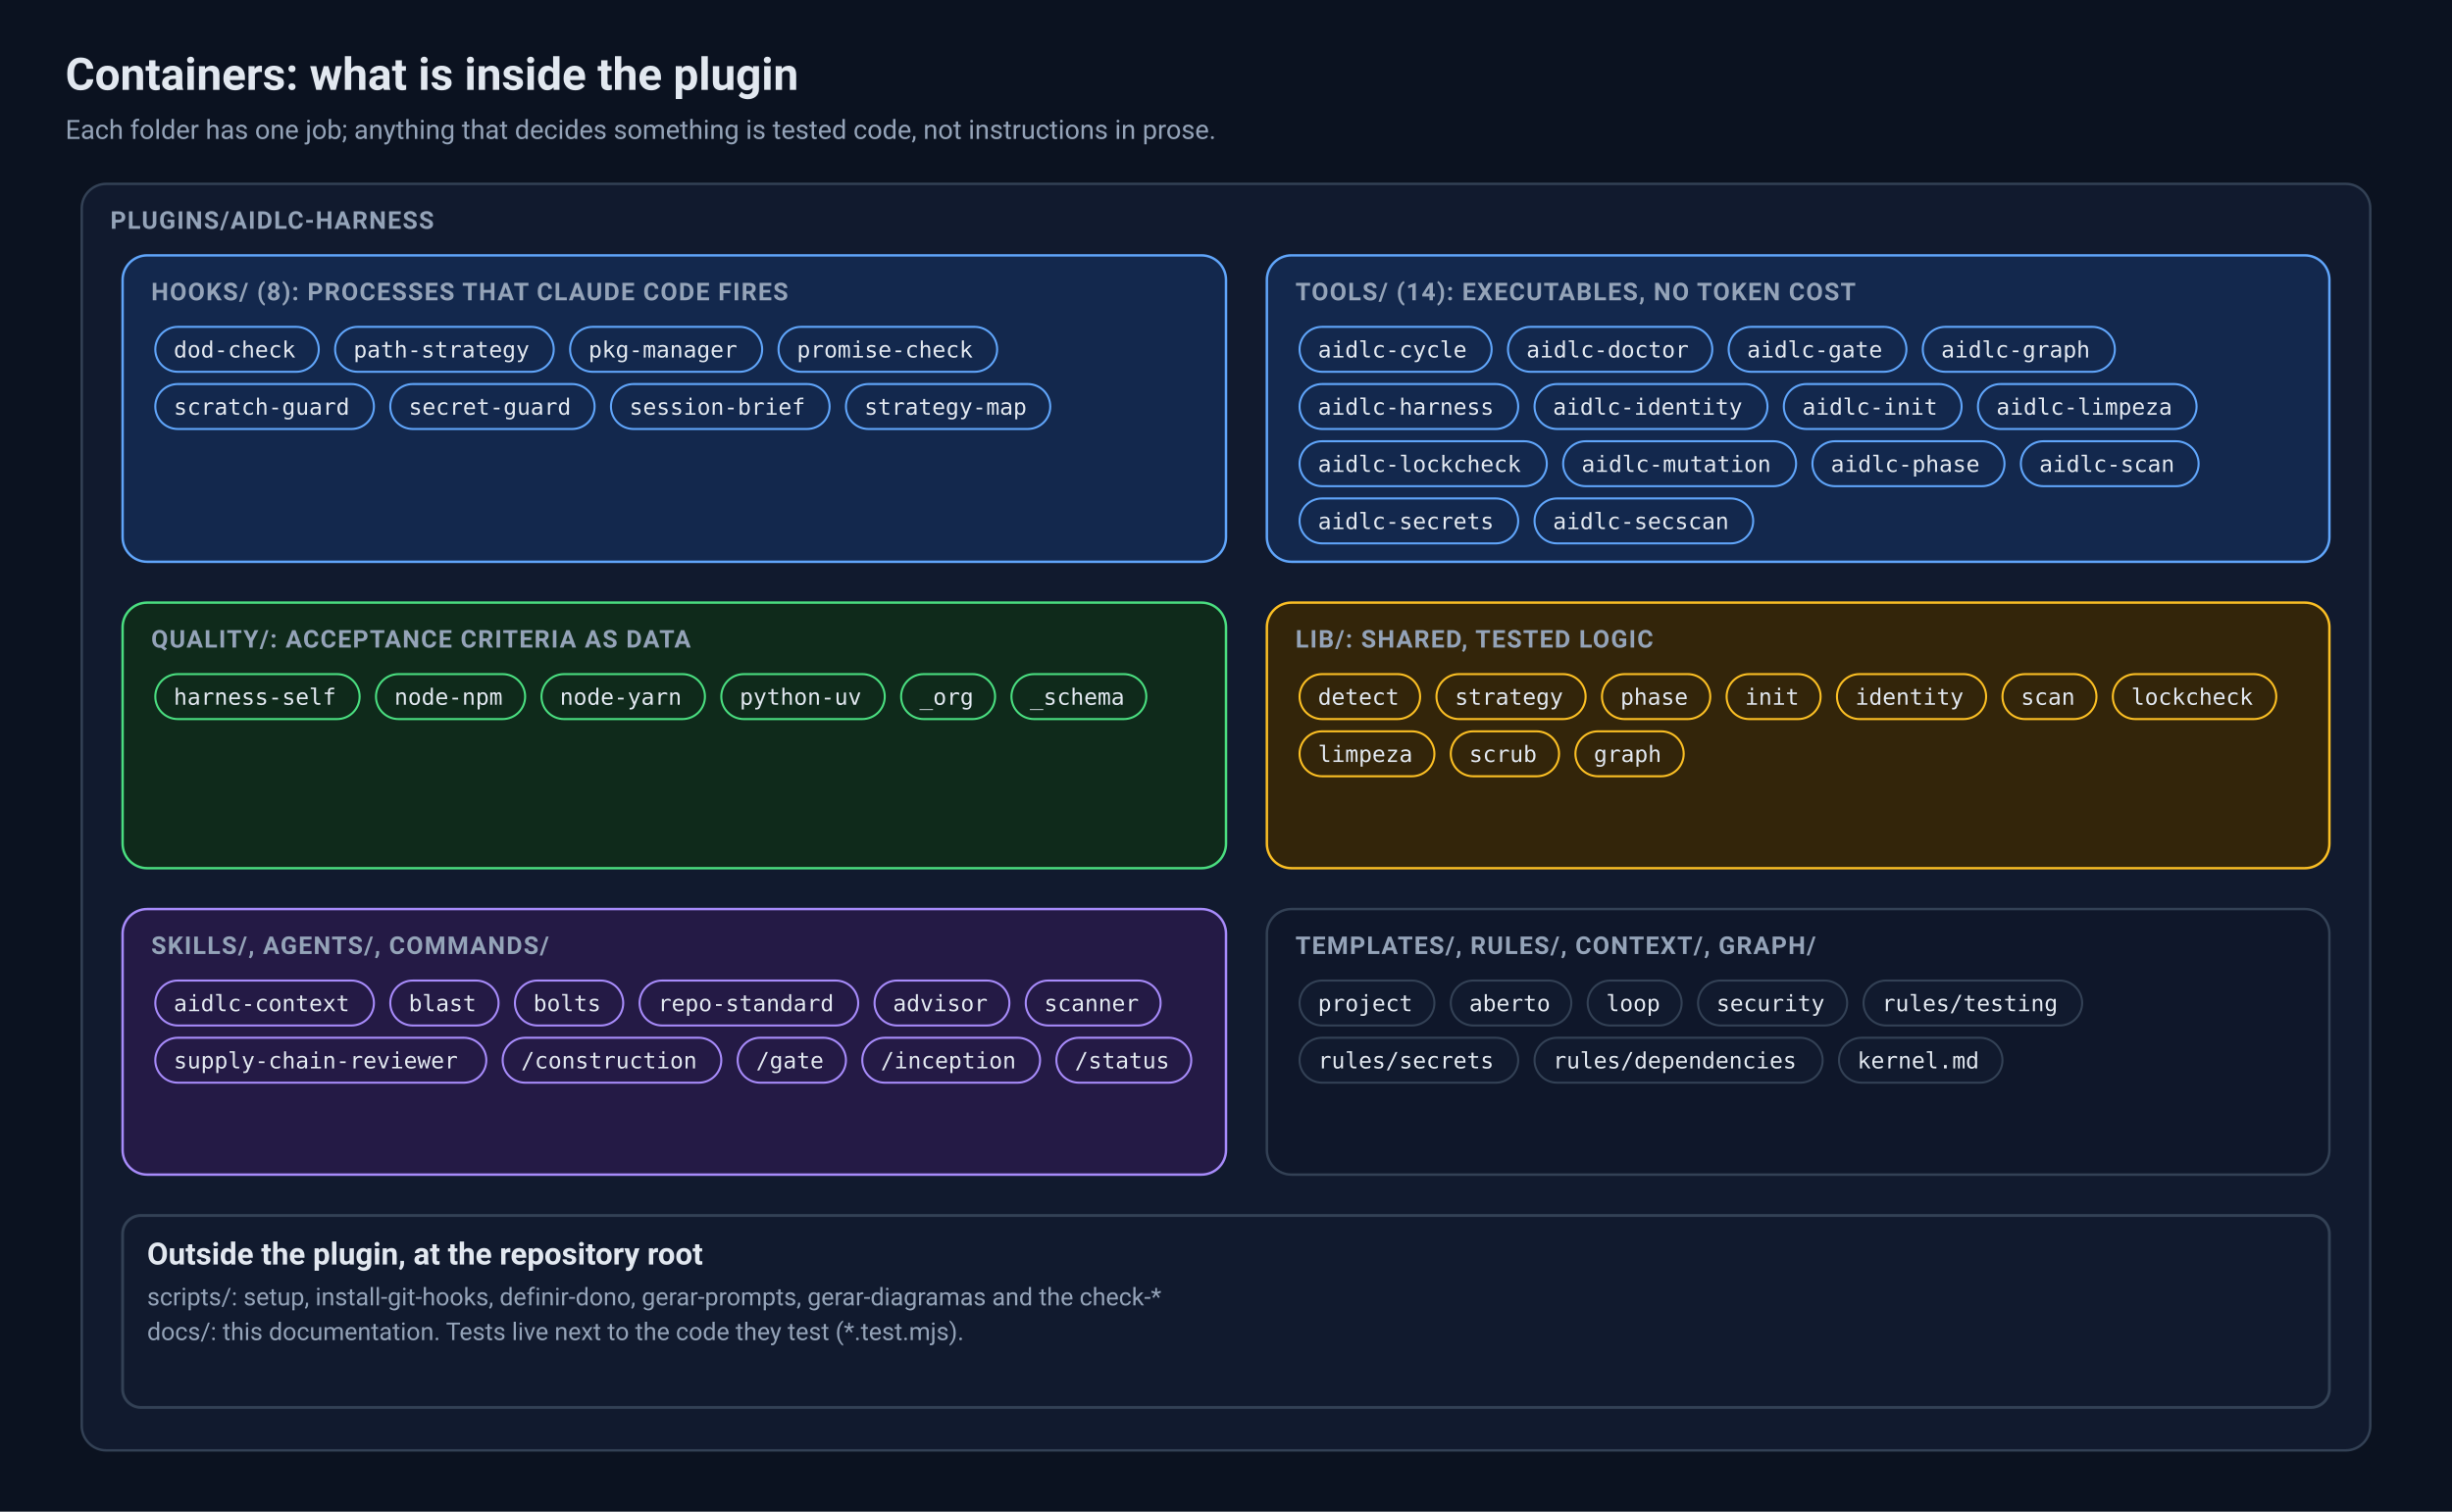
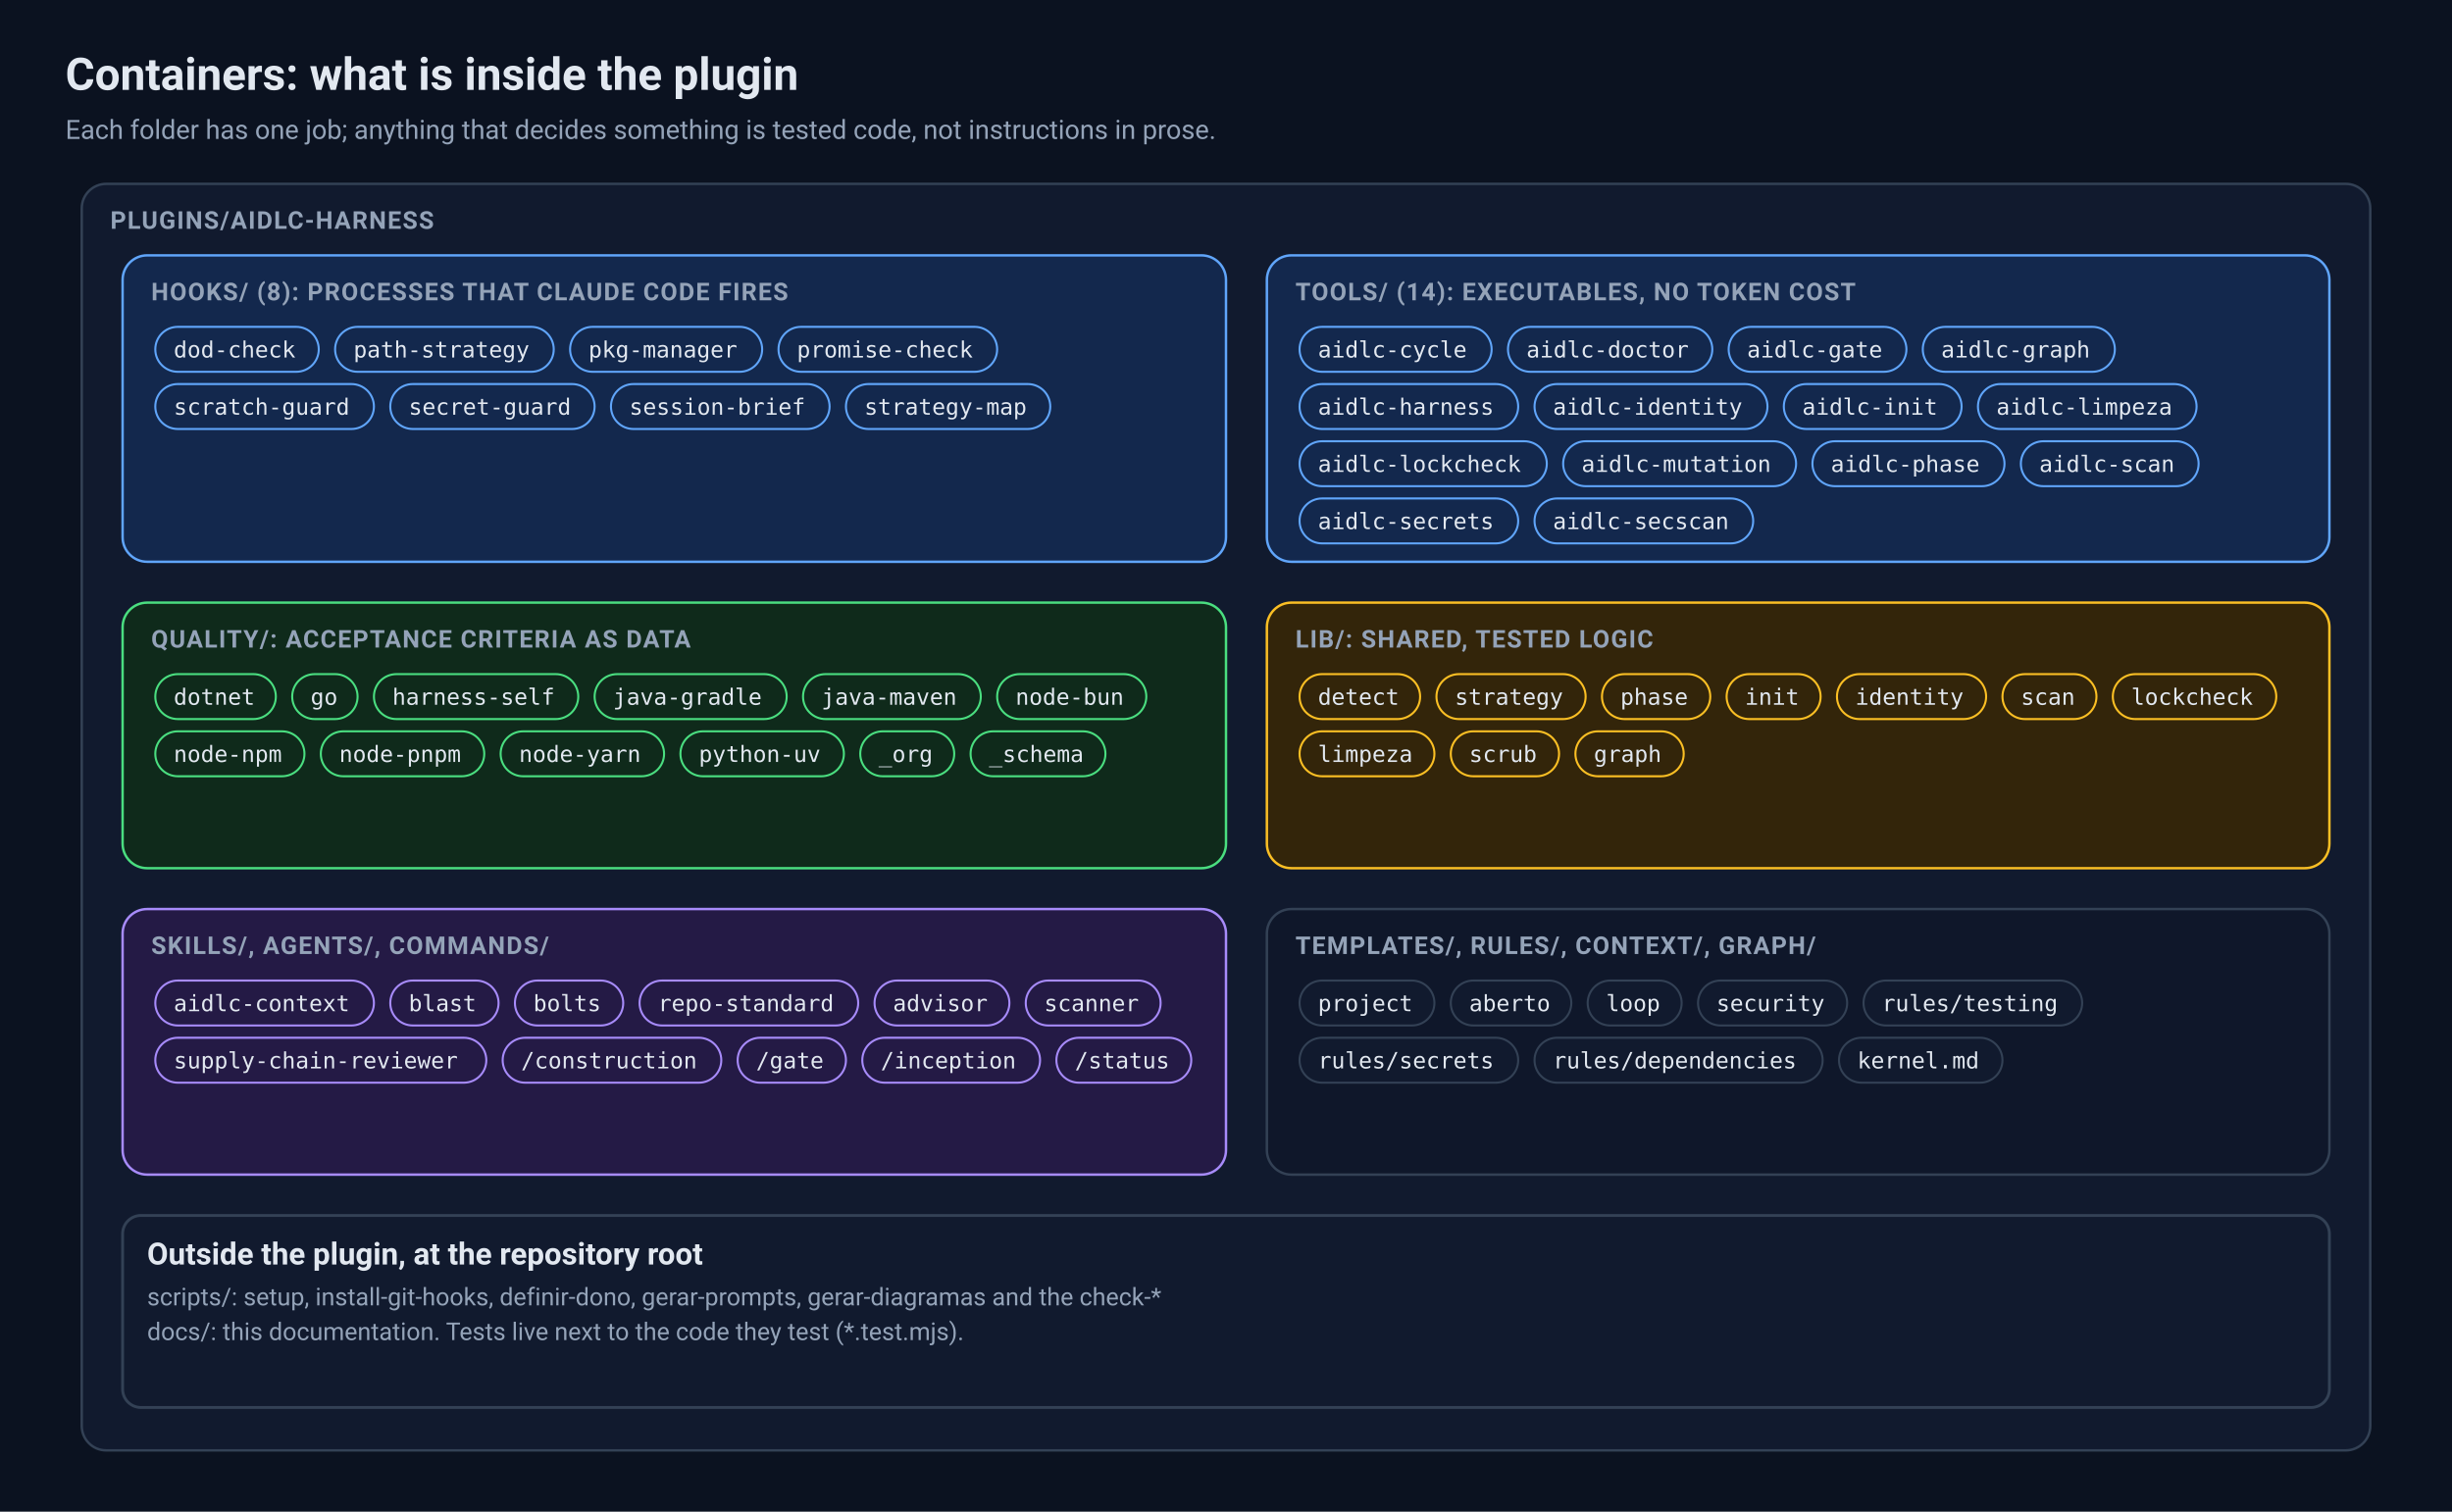
<svg xmlns="http://www.w3.org/2000/svg" viewBox="0 0 1200 740" width="1200" height="740" font-family="system-ui, -apple-system, 'Segoe UI', Roboto, 'Helvetica Neue', Arial, sans-serif" role="img" aria-label="Plugin containers">
  <rect width="1200" height="740" fill="#0b1220" />
  <text x="32" y="44" font-size="22" font-weight="700" fill="#e2e8f0">Containers: what is inside the plugin</text>
  <text x="32" y="68" font-size="13" fill="#94a3b8">Each folder has one job; anything that decides something is tested code, not instructions in prose.</text>
  <rect x="40" y="90" width="1120" height="620" rx="12" fill="#111a2e" stroke="#334155" stroke-width="1.2" />
  <text x="54" y="112" font-size="12" font-weight="700" letter-spacing="0.6" fill="#94a3b8">PLUGINS/AIDLC-HARNESS</text>
  <rect x="60" y="125" width="540" height="150" rx="12" fill="#13284d" stroke="#60a5fa" stroke-width="1.2" />
  <text x="74" y="147" font-size="12" font-weight="700" letter-spacing="0.6" fill="#94a3b8">HOOKS/ (8): PROCESSES THAT CLAUDE CODE FIRES</text>
  <rect x="76" y="160" width="80" height="22" rx="11" fill="#13284d" stroke="#60a5fa" stroke-width="1" />
  <text x="85" y="175" font-size="11" fill="#e2e8f0" font-family="ui-monospace, SFMono-Regular, Menlo, Consolas, monospace">dod-check</text>
  <rect x="164" y="160" width="107" height="22" rx="11" fill="#13284d" stroke="#60a5fa" stroke-width="1" />
  <text x="173" y="175" font-size="11" fill="#e2e8f0" font-family="ui-monospace, SFMono-Regular, Menlo, Consolas, monospace">path-strategy</text>
  <rect x="279" y="160" width="94" height="22" rx="11" fill="#13284d" stroke="#60a5fa" stroke-width="1" />
  <text x="288" y="175" font-size="11" fill="#e2e8f0" font-family="ui-monospace, SFMono-Regular, Menlo, Consolas, monospace">pkg-manager</text>
  <rect x="381" y="160" width="107" height="22" rx="11" fill="#13284d" stroke="#60a5fa" stroke-width="1" />
  <text x="390" y="175" font-size="11" fill="#e2e8f0" font-family="ui-monospace, SFMono-Regular, Menlo, Consolas, monospace">promise-check</text>
  <rect x="76" y="188" width="107" height="22" rx="11" fill="#13284d" stroke="#60a5fa" stroke-width="1" />
  <text x="85" y="203" font-size="11" fill="#e2e8f0" font-family="ui-monospace, SFMono-Regular, Menlo, Consolas, monospace">scratch-guard</text>
  <rect x="191" y="188" width="100" height="22" rx="11" fill="#13284d" stroke="#60a5fa" stroke-width="1" />
  <text x="200" y="203" font-size="11" fill="#e2e8f0" font-family="ui-monospace, SFMono-Regular, Menlo, Consolas, monospace">secret-guard</text>
  <rect x="299" y="188" width="107" height="22" rx="11" fill="#13284d" stroke="#60a5fa" stroke-width="1" />
  <text x="308" y="203" font-size="11" fill="#e2e8f0" font-family="ui-monospace, SFMono-Regular, Menlo, Consolas, monospace">session-brief</text>
  <rect x="414" y="188" width="100" height="22" rx="11" fill="#13284d" stroke="#60a5fa" stroke-width="1" />
  <text x="423" y="203" font-size="11" fill="#e2e8f0" font-family="ui-monospace, SFMono-Regular, Menlo, Consolas, monospace">strategy-map</text>
  <rect x="620" y="125" width="520" height="150" rx="12" fill="#13284d" stroke="#60a5fa" stroke-width="1.2" />
  <text x="634" y="147" font-size="12" font-weight="700" letter-spacing="0.6" fill="#94a3b8">TOOLS/ (14): EXECUTABLES, NO TOKEN COST</text>
  <rect x="636" y="160" width="94" height="22" rx="11" fill="#13284d" stroke="#60a5fa" stroke-width="1" />
  <text x="645" y="175" font-size="11" fill="#e2e8f0" font-family="ui-monospace, SFMono-Regular, Menlo, Consolas, monospace">aidlc-cycle</text>
  <rect x="738" y="160" width="100" height="22" rx="11" fill="#13284d" stroke="#60a5fa" stroke-width="1" />
  <text x="747" y="175" font-size="11" fill="#e2e8f0" font-family="ui-monospace, SFMono-Regular, Menlo, Consolas, monospace">aidlc-doctor</text>
  <rect x="846" y="160" width="87" height="22" rx="11" fill="#13284d" stroke="#60a5fa" stroke-width="1" />
  <text x="855" y="175" font-size="11" fill="#e2e8f0" font-family="ui-monospace, SFMono-Regular, Menlo, Consolas, monospace">aidlc-gate</text>
  <rect x="941" y="160" width="94" height="22" rx="11" fill="#13284d" stroke="#60a5fa" stroke-width="1" />
  <text x="950" y="175" font-size="11" fill="#e2e8f0" font-family="ui-monospace, SFMono-Regular, Menlo, Consolas, monospace">aidlc-graph</text>
  <rect x="636" y="188" width="107" height="22" rx="11" fill="#13284d" stroke="#60a5fa" stroke-width="1" />
  <text x="645" y="203" font-size="11" fill="#e2e8f0" font-family="ui-monospace, SFMono-Regular, Menlo, Consolas, monospace">aidlc-harness</text>
  <rect x="751" y="188" width="114" height="22" rx="11" fill="#13284d" stroke="#60a5fa" stroke-width="1" />
  <text x="760" y="203" font-size="11" fill="#e2e8f0" font-family="ui-monospace, SFMono-Regular, Menlo, Consolas, monospace">aidlc-identity</text>
  <rect x="873" y="188" width="87" height="22" rx="11" fill="#13284d" stroke="#60a5fa" stroke-width="1" />
  <text x="882" y="203" font-size="11" fill="#e2e8f0" font-family="ui-monospace, SFMono-Regular, Menlo, Consolas, monospace">aidlc-init</text>
  <rect x="968" y="188" width="107" height="22" rx="11" fill="#13284d" stroke="#60a5fa" stroke-width="1" />
  <text x="977" y="203" font-size="11" fill="#e2e8f0" font-family="ui-monospace, SFMono-Regular, Menlo, Consolas, monospace">aidlc-limpeza</text>
  <rect x="636" y="216" width="121" height="22" rx="11" fill="#13284d" stroke="#60a5fa" stroke-width="1" />
  <text x="645" y="231" font-size="11" fill="#e2e8f0" font-family="ui-monospace, SFMono-Regular, Menlo, Consolas, monospace">aidlc-lockcheck</text>
  <rect x="765" y="216" width="114" height="22" rx="11" fill="#13284d" stroke="#60a5fa" stroke-width="1" />
  <text x="774" y="231" font-size="11" fill="#e2e8f0" font-family="ui-monospace, SFMono-Regular, Menlo, Consolas, monospace">aidlc-mutation</text>
  <rect x="887" y="216" width="94" height="22" rx="11" fill="#13284d" stroke="#60a5fa" stroke-width="1" />
  <text x="896" y="231" font-size="11" fill="#e2e8f0" font-family="ui-monospace, SFMono-Regular, Menlo, Consolas, monospace">aidlc-phase</text>
  <rect x="989" y="216" width="87" height="22" rx="11" fill="#13284d" stroke="#60a5fa" stroke-width="1" />
  <text x="998" y="231" font-size="11" fill="#e2e8f0" font-family="ui-monospace, SFMono-Regular, Menlo, Consolas, monospace">aidlc-scan</text>
  <rect x="636" y="244" width="107" height="22" rx="11" fill="#13284d" stroke="#60a5fa" stroke-width="1" />
  <text x="645" y="259" font-size="11" fill="#e2e8f0" font-family="ui-monospace, SFMono-Regular, Menlo, Consolas, monospace">aidlc-secrets</text>
  <rect x="751" y="244" width="107" height="22" rx="11" fill="#13284d" stroke="#60a5fa" stroke-width="1" />
  <text x="760" y="259" font-size="11" fill="#e2e8f0" font-family="ui-monospace, SFMono-Regular, Menlo, Consolas, monospace">aidlc-secscan</text>
  <rect x="60" y="295" width="540" height="130" rx="12" fill="#0f2a1b" stroke="#4ade80" stroke-width="1.2" />
  <text x="74" y="317" font-size="12" font-weight="700" letter-spacing="0.6" fill="#94a3b8">QUALITY/: ACCEPTANCE CRITERIA AS DATA</text>
-   <rect x="76" y="330" width="100" height="22" rx="11" fill="#0f2a1b" stroke="#4ade80" stroke-width="1" />
-   <text x="85" y="345" font-size="11" fill="#e2e8f0" font-family="ui-monospace, SFMono-Regular, Menlo, Consolas, monospace">harness-self</text>
-   <rect x="184" y="330" width="73" height="22" rx="11" fill="#0f2a1b" stroke="#4ade80" stroke-width="1" />
-   <text x="193" y="345" font-size="11" fill="#e2e8f0" font-family="ui-monospace, SFMono-Regular, Menlo, Consolas, monospace">node-npm</text>
-   <rect x="265" y="330" width="80" height="22" rx="11" fill="#0f2a1b" stroke="#4ade80" stroke-width="1" />
-   <text x="274" y="345" font-size="11" fill="#e2e8f0" font-family="ui-monospace, SFMono-Regular, Menlo, Consolas, monospace">node-yarn</text>
-   <rect x="353" y="330" width="80" height="22" rx="11" fill="#0f2a1b" stroke="#4ade80" stroke-width="1" />
-   <text x="362" y="345" font-size="11" fill="#e2e8f0" font-family="ui-monospace, SFMono-Regular, Menlo, Consolas, monospace">python-uv</text>
-   <rect x="441" y="330" width="46" height="22" rx="11" fill="#0f2a1b" stroke="#4ade80" stroke-width="1" />
-   <text x="450" y="345" font-size="11" fill="#e2e8f0" font-family="ui-monospace, SFMono-Regular, Menlo, Consolas, monospace">_org</text>
-   <rect x="495" y="330" width="66" height="22" rx="11" fill="#0f2a1b" stroke="#4ade80" stroke-width="1" />
-   <text x="504" y="345" font-size="11" fill="#e2e8f0" font-family="ui-monospace, SFMono-Regular, Menlo, Consolas, monospace">_schema</text>
+   <rect x="76" y="330" width="59" height="22" rx="11" fill="#0f2a1b" stroke="#4ade80" stroke-width="1" />
+   <text x="85" y="345" font-size="11" fill="#e2e8f0" font-family="ui-monospace, SFMono-Regular, Menlo, Consolas, monospace">dotnet</text>
+   <rect x="143" y="330" width="32" height="22" rx="11" fill="#0f2a1b" stroke="#4ade80" stroke-width="1" />
+   <text x="152" y="345" font-size="11" fill="#e2e8f0" font-family="ui-monospace, SFMono-Regular, Menlo, Consolas, monospace">go</text>
+   <rect x="183" y="330" width="100" height="22" rx="11" fill="#0f2a1b" stroke="#4ade80" stroke-width="1" />
+   <text x="192" y="345" font-size="11" fill="#e2e8f0" font-family="ui-monospace, SFMono-Regular, Menlo, Consolas, monospace">harness-self</text>
+   <rect x="291" y="330" width="94" height="22" rx="11" fill="#0f2a1b" stroke="#4ade80" stroke-width="1" />
+   <text x="300" y="345" font-size="11" fill="#e2e8f0" font-family="ui-monospace, SFMono-Regular, Menlo, Consolas, monospace">java-gradle</text>
+   <rect x="393" y="330" width="87" height="22" rx="11" fill="#0f2a1b" stroke="#4ade80" stroke-width="1" />
+   <text x="402" y="345" font-size="11" fill="#e2e8f0" font-family="ui-monospace, SFMono-Regular, Menlo, Consolas, monospace">java-maven</text>
+   <rect x="488" y="330" width="73" height="22" rx="11" fill="#0f2a1b" stroke="#4ade80" stroke-width="1" />
+   <text x="497" y="345" font-size="11" fill="#e2e8f0" font-family="ui-monospace, SFMono-Regular, Menlo, Consolas, monospace">node-bun</text>
+   <rect x="76" y="358" width="73" height="22" rx="11" fill="#0f2a1b" stroke="#4ade80" stroke-width="1" />
+   <text x="85" y="373" font-size="11" fill="#e2e8f0" font-family="ui-monospace, SFMono-Regular, Menlo, Consolas, monospace">node-npm</text>
+   <rect x="157" y="358" width="80" height="22" rx="11" fill="#0f2a1b" stroke="#4ade80" stroke-width="1" />
+   <text x="166" y="373" font-size="11" fill="#e2e8f0" font-family="ui-monospace, SFMono-Regular, Menlo, Consolas, monospace">node-pnpm</text>
+   <rect x="245" y="358" width="80" height="22" rx="11" fill="#0f2a1b" stroke="#4ade80" stroke-width="1" />
+   <text x="254" y="373" font-size="11" fill="#e2e8f0" font-family="ui-monospace, SFMono-Regular, Menlo, Consolas, monospace">node-yarn</text>
+   <rect x="333" y="358" width="80" height="22" rx="11" fill="#0f2a1b" stroke="#4ade80" stroke-width="1" />
+   <text x="342" y="373" font-size="11" fill="#e2e8f0" font-family="ui-monospace, SFMono-Regular, Menlo, Consolas, monospace">python-uv</text>
+   <rect x="421" y="358" width="46" height="22" rx="11" fill="#0f2a1b" stroke="#4ade80" stroke-width="1" />
+   <text x="430" y="373" font-size="11" fill="#e2e8f0" font-family="ui-monospace, SFMono-Regular, Menlo, Consolas, monospace">_org</text>
+   <rect x="475" y="358" width="66" height="22" rx="11" fill="#0f2a1b" stroke="#4ade80" stroke-width="1" />
+   <text x="484" y="373" font-size="11" fill="#e2e8f0" font-family="ui-monospace, SFMono-Regular, Menlo, Consolas, monospace">_schema</text>
  <rect x="620" y="295" width="520" height="130" rx="12" fill="#33250a" stroke="#fbbf24" stroke-width="1.2" />
  <text x="634" y="317" font-size="12" font-weight="700" letter-spacing="0.6" fill="#94a3b8">LIB/: SHARED, TESTED LOGIC</text>
  <rect x="636" y="330" width="59" height="22" rx="11" fill="#33250a" stroke="#fbbf24" stroke-width="1" />
  <text x="645" y="345" font-size="11" fill="#e2e8f0" font-family="ui-monospace, SFMono-Regular, Menlo, Consolas, monospace">detect</text>
  <rect x="703" y="330" width="73" height="22" rx="11" fill="#33250a" stroke="#fbbf24" stroke-width="1" />
  <text x="712" y="345" font-size="11" fill="#e2e8f0" font-family="ui-monospace, SFMono-Regular, Menlo, Consolas, monospace">strategy</text>
  <rect x="784" y="330" width="53" height="22" rx="11" fill="#33250a" stroke="#fbbf24" stroke-width="1" />
  <text x="793" y="345" font-size="11" fill="#e2e8f0" font-family="ui-monospace, SFMono-Regular, Menlo, Consolas, monospace">phase</text>
  <rect x="845" y="330" width="46" height="22" rx="11" fill="#33250a" stroke="#fbbf24" stroke-width="1" />
  <text x="854" y="345" font-size="11" fill="#e2e8f0" font-family="ui-monospace, SFMono-Regular, Menlo, Consolas, monospace">init</text>
  <rect x="899" y="330" width="73" height="22" rx="11" fill="#33250a" stroke="#fbbf24" stroke-width="1" />
  <text x="908" y="345" font-size="11" fill="#e2e8f0" font-family="ui-monospace, SFMono-Regular, Menlo, Consolas, monospace">identity</text>
  <rect x="980" y="330" width="46" height="22" rx="11" fill="#33250a" stroke="#fbbf24" stroke-width="1" />
  <text x="989" y="345" font-size="11" fill="#e2e8f0" font-family="ui-monospace, SFMono-Regular, Menlo, Consolas, monospace">scan</text>
  <rect x="1034" y="330" width="80" height="22" rx="11" fill="#33250a" stroke="#fbbf24" stroke-width="1" />
  <text x="1043" y="345" font-size="11" fill="#e2e8f0" font-family="ui-monospace, SFMono-Regular, Menlo, Consolas, monospace">lockcheck</text>
  <rect x="636" y="358" width="66" height="22" rx="11" fill="#33250a" stroke="#fbbf24" stroke-width="1" />
  <text x="645" y="373" font-size="11" fill="#e2e8f0" font-family="ui-monospace, SFMono-Regular, Menlo, Consolas, monospace">limpeza</text>
  <rect x="710" y="358" width="53" height="22" rx="11" fill="#33250a" stroke="#fbbf24" stroke-width="1" />
  <text x="719" y="373" font-size="11" fill="#e2e8f0" font-family="ui-monospace, SFMono-Regular, Menlo, Consolas, monospace">scrub</text>
  <rect x="771" y="358" width="53" height="22" rx="11" fill="#33250a" stroke="#fbbf24" stroke-width="1" />
  <text x="780" y="373" font-size="11" fill="#e2e8f0" font-family="ui-monospace, SFMono-Regular, Menlo, Consolas, monospace">graph</text>
  <rect x="60" y="445" width="540" height="130" rx="12" fill="#241a45" stroke="#a78bfa" stroke-width="1.2" />
  <text x="74" y="467" font-size="12" font-weight="700" letter-spacing="0.6" fill="#94a3b8">SKILLS/, AGENTS/, COMMANDS/</text>
  <rect x="76" y="480" width="107" height="22" rx="11" fill="#241a45" stroke="#a78bfa" stroke-width="1" />
  <text x="85" y="495" font-size="11" fill="#e2e8f0" font-family="ui-monospace, SFMono-Regular, Menlo, Consolas, monospace">aidlc-context</text>
  <rect x="191" y="480" width="53" height="22" rx="11" fill="#241a45" stroke="#a78bfa" stroke-width="1" />
  <text x="200" y="495" font-size="11" fill="#e2e8f0" font-family="ui-monospace, SFMono-Regular, Menlo, Consolas, monospace">blast</text>
  <rect x="252" y="480" width="53" height="22" rx="11" fill="#241a45" stroke="#a78bfa" stroke-width="1" />
  <text x="261" y="495" font-size="11" fill="#e2e8f0" font-family="ui-monospace, SFMono-Regular, Menlo, Consolas, monospace">bolts</text>
  <rect x="313" y="480" width="107" height="22" rx="11" fill="#241a45" stroke="#a78bfa" stroke-width="1" />
  <text x="322" y="495" font-size="11" fill="#e2e8f0" font-family="ui-monospace, SFMono-Regular, Menlo, Consolas, monospace">repo-standard</text>
  <rect x="428" y="480" width="66" height="22" rx="11" fill="#241a45" stroke="#a78bfa" stroke-width="1" />
  <text x="437" y="495" font-size="11" fill="#e2e8f0" font-family="ui-monospace, SFMono-Regular, Menlo, Consolas, monospace">advisor</text>
  <rect x="502" y="480" width="66" height="22" rx="11" fill="#241a45" stroke="#a78bfa" stroke-width="1" />
  <text x="511" y="495" font-size="11" fill="#e2e8f0" font-family="ui-monospace, SFMono-Regular, Menlo, Consolas, monospace">scanner</text>
  <rect x="76" y="508" width="162" height="22" rx="11" fill="#241a45" stroke="#a78bfa" stroke-width="1" />
  <text x="85" y="523" font-size="11" fill="#e2e8f0" font-family="ui-monospace, SFMono-Regular, Menlo, Consolas, monospace">supply-chain-reviewer</text>
  <rect x="246" y="508" width="107" height="22" rx="11" fill="#241a45" stroke="#a78bfa" stroke-width="1" />
  <text x="255" y="523" font-size="11" fill="#e2e8f0" font-family="ui-monospace, SFMono-Regular, Menlo, Consolas, monospace">/construction</text>
  <rect x="361" y="508" width="53" height="22" rx="11" fill="#241a45" stroke="#a78bfa" stroke-width="1" />
  <text x="370" y="523" font-size="11" fill="#e2e8f0" font-family="ui-monospace, SFMono-Regular, Menlo, Consolas, monospace">/gate</text>
  <rect x="422" y="508" width="87" height="22" rx="11" fill="#241a45" stroke="#a78bfa" stroke-width="1" />
  <text x="431" y="523" font-size="11" fill="#e2e8f0" font-family="ui-monospace, SFMono-Regular, Menlo, Consolas, monospace">/inception</text>
  <rect x="517" y="508" width="66" height="22" rx="11" fill="#241a45" stroke="#a78bfa" stroke-width="1" />
  <text x="526" y="523" font-size="11" fill="#e2e8f0" font-family="ui-monospace, SFMono-Regular, Menlo, Consolas, monospace">/status</text>
  <rect x="620" y="445" width="520" height="130" rx="12" fill="#0f172a" stroke="#334155" stroke-width="1.2" />
  <text x="634" y="467" font-size="12" font-weight="700" letter-spacing="0.6" fill="#94a3b8">TEMPLATES/, RULES/, CONTEXT/, GRAPH/</text>
  <rect x="636" y="480" width="66" height="22" rx="11" fill="#111a2e" stroke="#334155" stroke-width="1" />
  <text x="645" y="495" font-size="11" fill="#e2e8f0" font-family="ui-monospace, SFMono-Regular, Menlo, Consolas, monospace">project</text>
  <rect x="710" y="480" width="59" height="22" rx="11" fill="#111a2e" stroke="#334155" stroke-width="1" />
  <text x="719" y="495" font-size="11" fill="#e2e8f0" font-family="ui-monospace, SFMono-Regular, Menlo, Consolas, monospace">aberto</text>
  <rect x="777" y="480" width="46" height="22" rx="11" fill="#111a2e" stroke="#334155" stroke-width="1" />
  <text x="786" y="495" font-size="11" fill="#e2e8f0" font-family="ui-monospace, SFMono-Regular, Menlo, Consolas, monospace">loop</text>
  <rect x="831" y="480" width="73" height="22" rx="11" fill="#111a2e" stroke="#334155" stroke-width="1" />
  <text x="840" y="495" font-size="11" fill="#e2e8f0" font-family="ui-monospace, SFMono-Regular, Menlo, Consolas, monospace">security</text>
  <rect x="912" y="480" width="107" height="22" rx="11" fill="#111a2e" stroke="#334155" stroke-width="1" />
  <text x="921" y="495" font-size="11" fill="#e2e8f0" font-family="ui-monospace, SFMono-Regular, Menlo, Consolas, monospace">rules/testing</text>
  <rect x="636" y="508" width="107" height="22" rx="11" fill="#111a2e" stroke="#334155" stroke-width="1" />
  <text x="645" y="523" font-size="11" fill="#e2e8f0" font-family="ui-monospace, SFMono-Regular, Menlo, Consolas, monospace">rules/secrets</text>
  <rect x="751" y="508" width="141" height="22" rx="11" fill="#111a2e" stroke="#334155" stroke-width="1" />
  <text x="760" y="523" font-size="11" fill="#e2e8f0" font-family="ui-monospace, SFMono-Regular, Menlo, Consolas, monospace">rules/dependencies</text>
  <rect x="900" y="508" width="80" height="22" rx="11" fill="#111a2e" stroke="#334155" stroke-width="1" />
  <text x="909" y="523" font-size="11" fill="#e2e8f0" font-family="ui-monospace, SFMono-Regular, Menlo, Consolas, monospace">kernel.md</text>
  <g>
    <rect x="60" y="595" width="1080" height="94" rx="9" fill="#111a2e" stroke="#334155" stroke-width="1.4" />
    <text x="72" y="619" font-size="15" font-weight="700" fill="#e2e8f0">Outside the plugin, at the repository root</text>
    <text x="72" y="639" font-size="12" fill="#94a3b8">scripts/: setup, install-git-hooks, definir-dono, gerar-prompts, gerar-diagramas and the check-*</text>
    <text x="72" y="656" font-size="12" fill="#94a3b8">docs/: this documentation. Tests live next to the code they test (*.test.mjs).</text>
  </g>
</svg>
